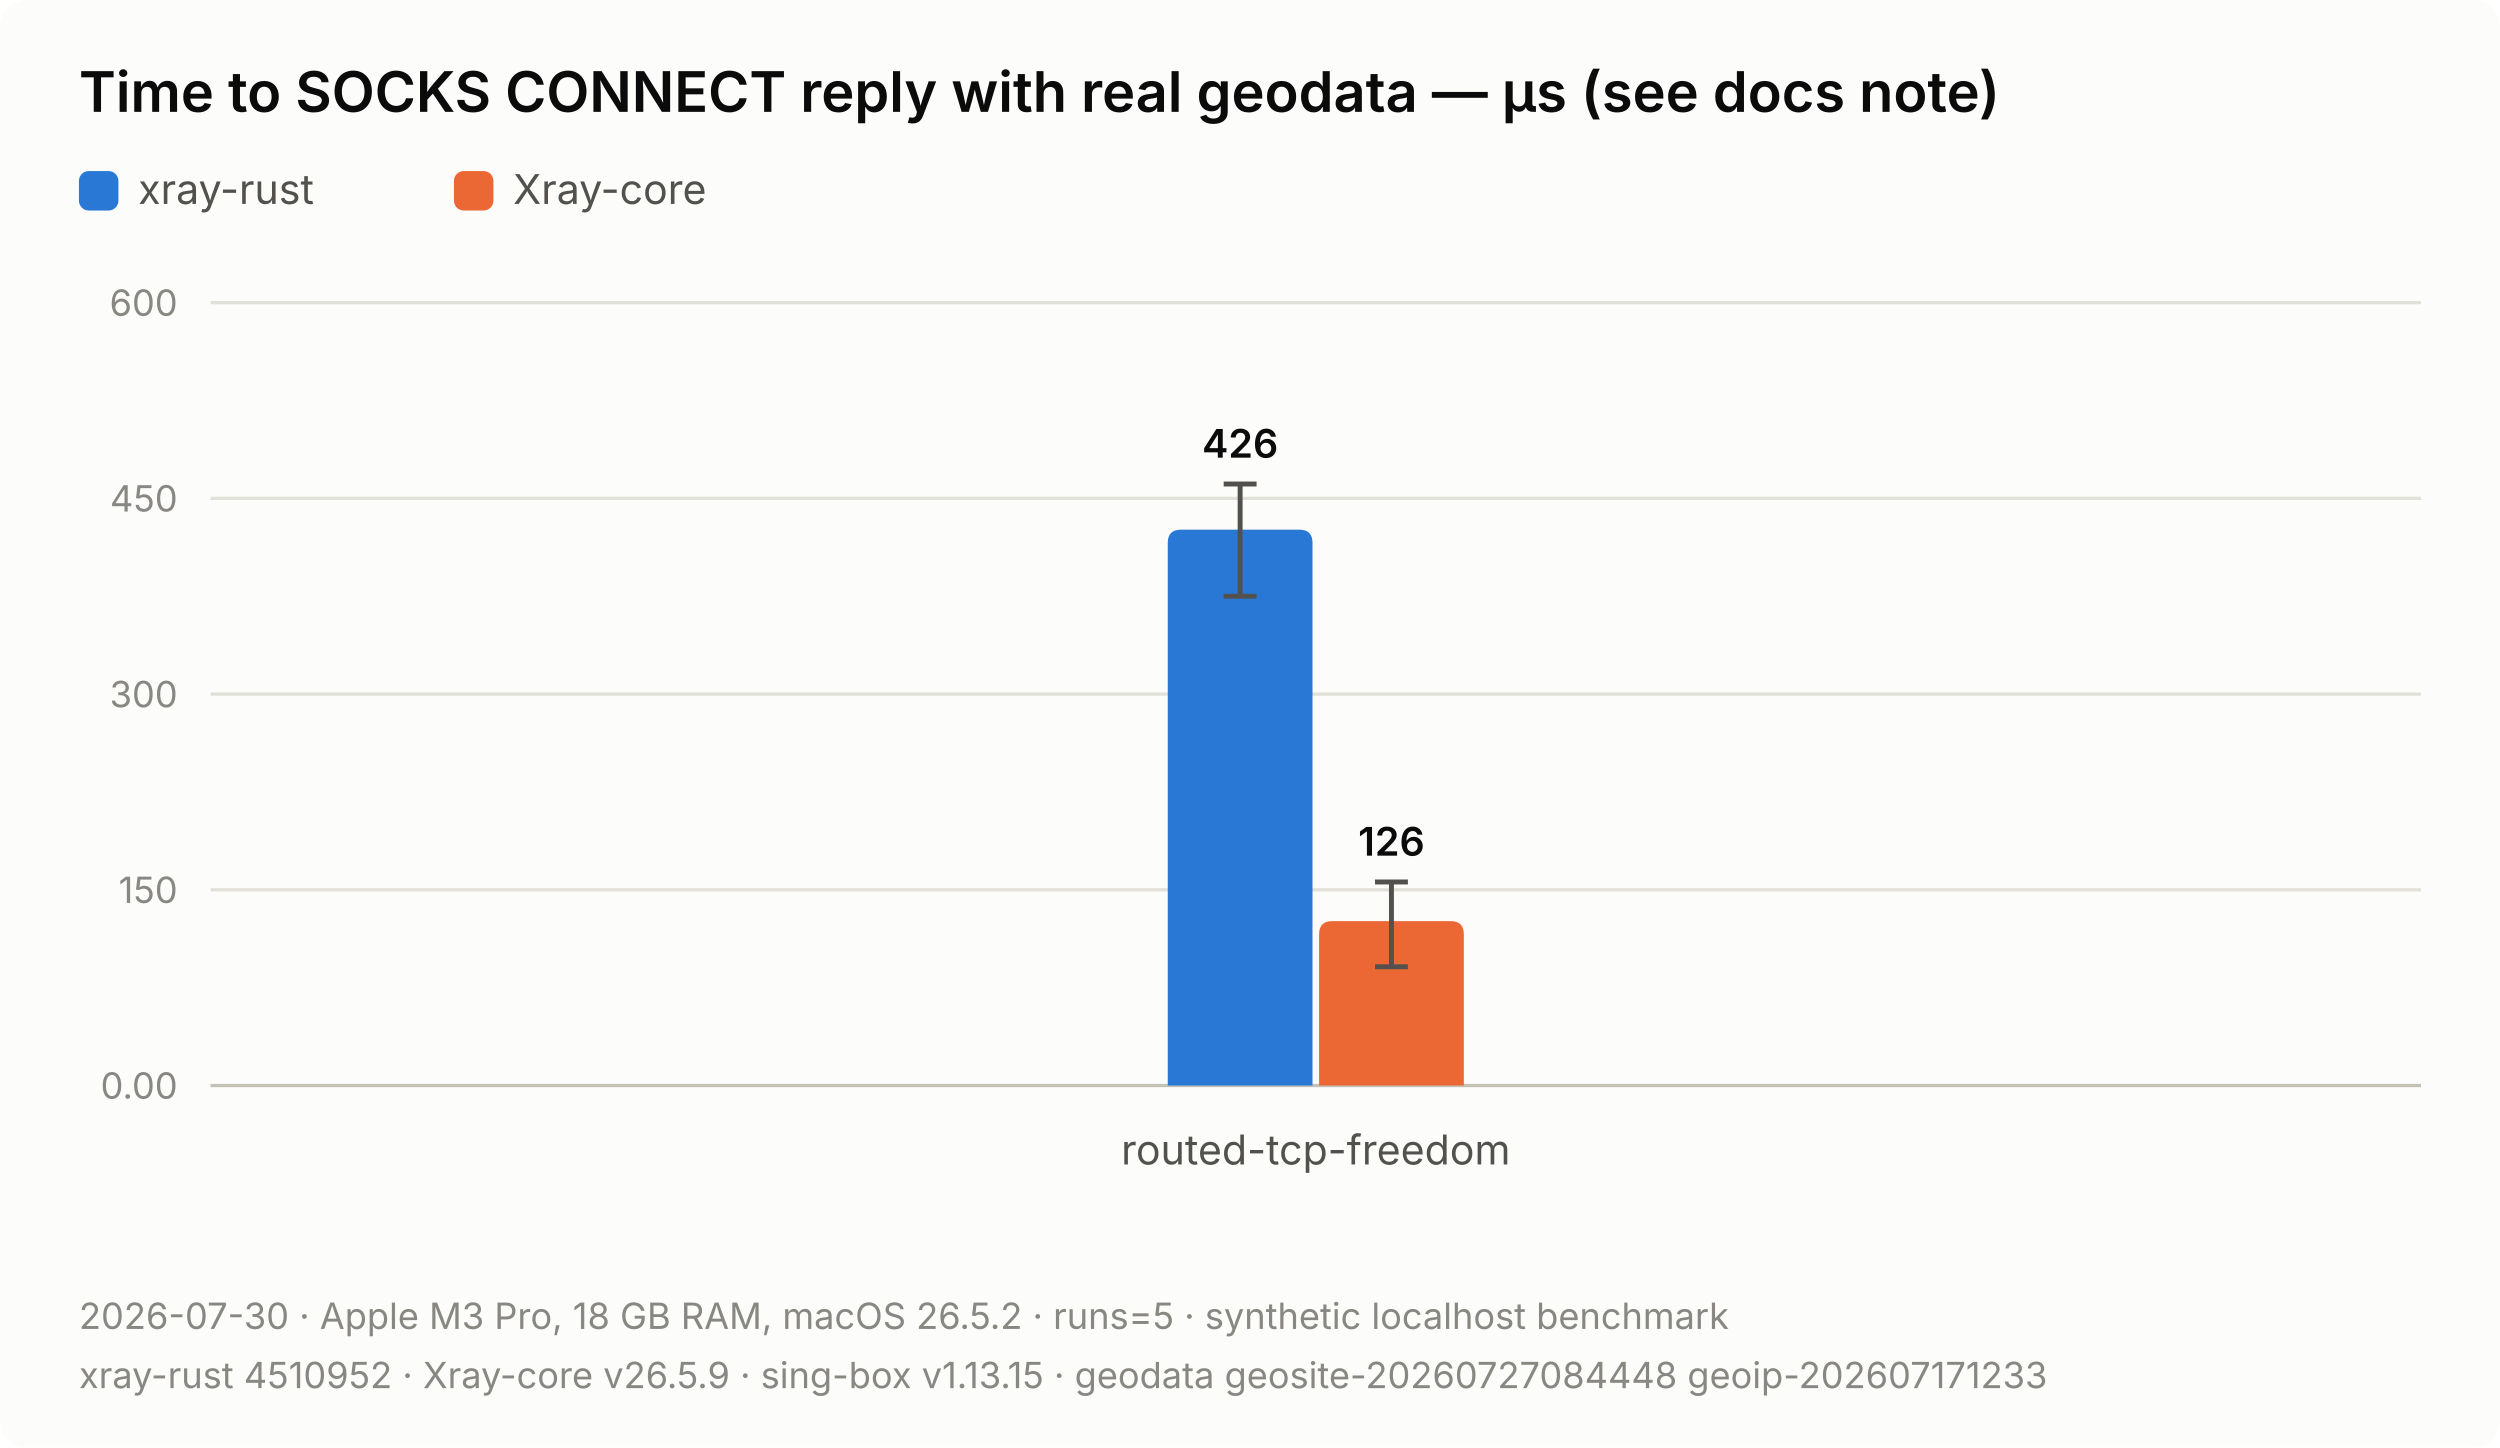
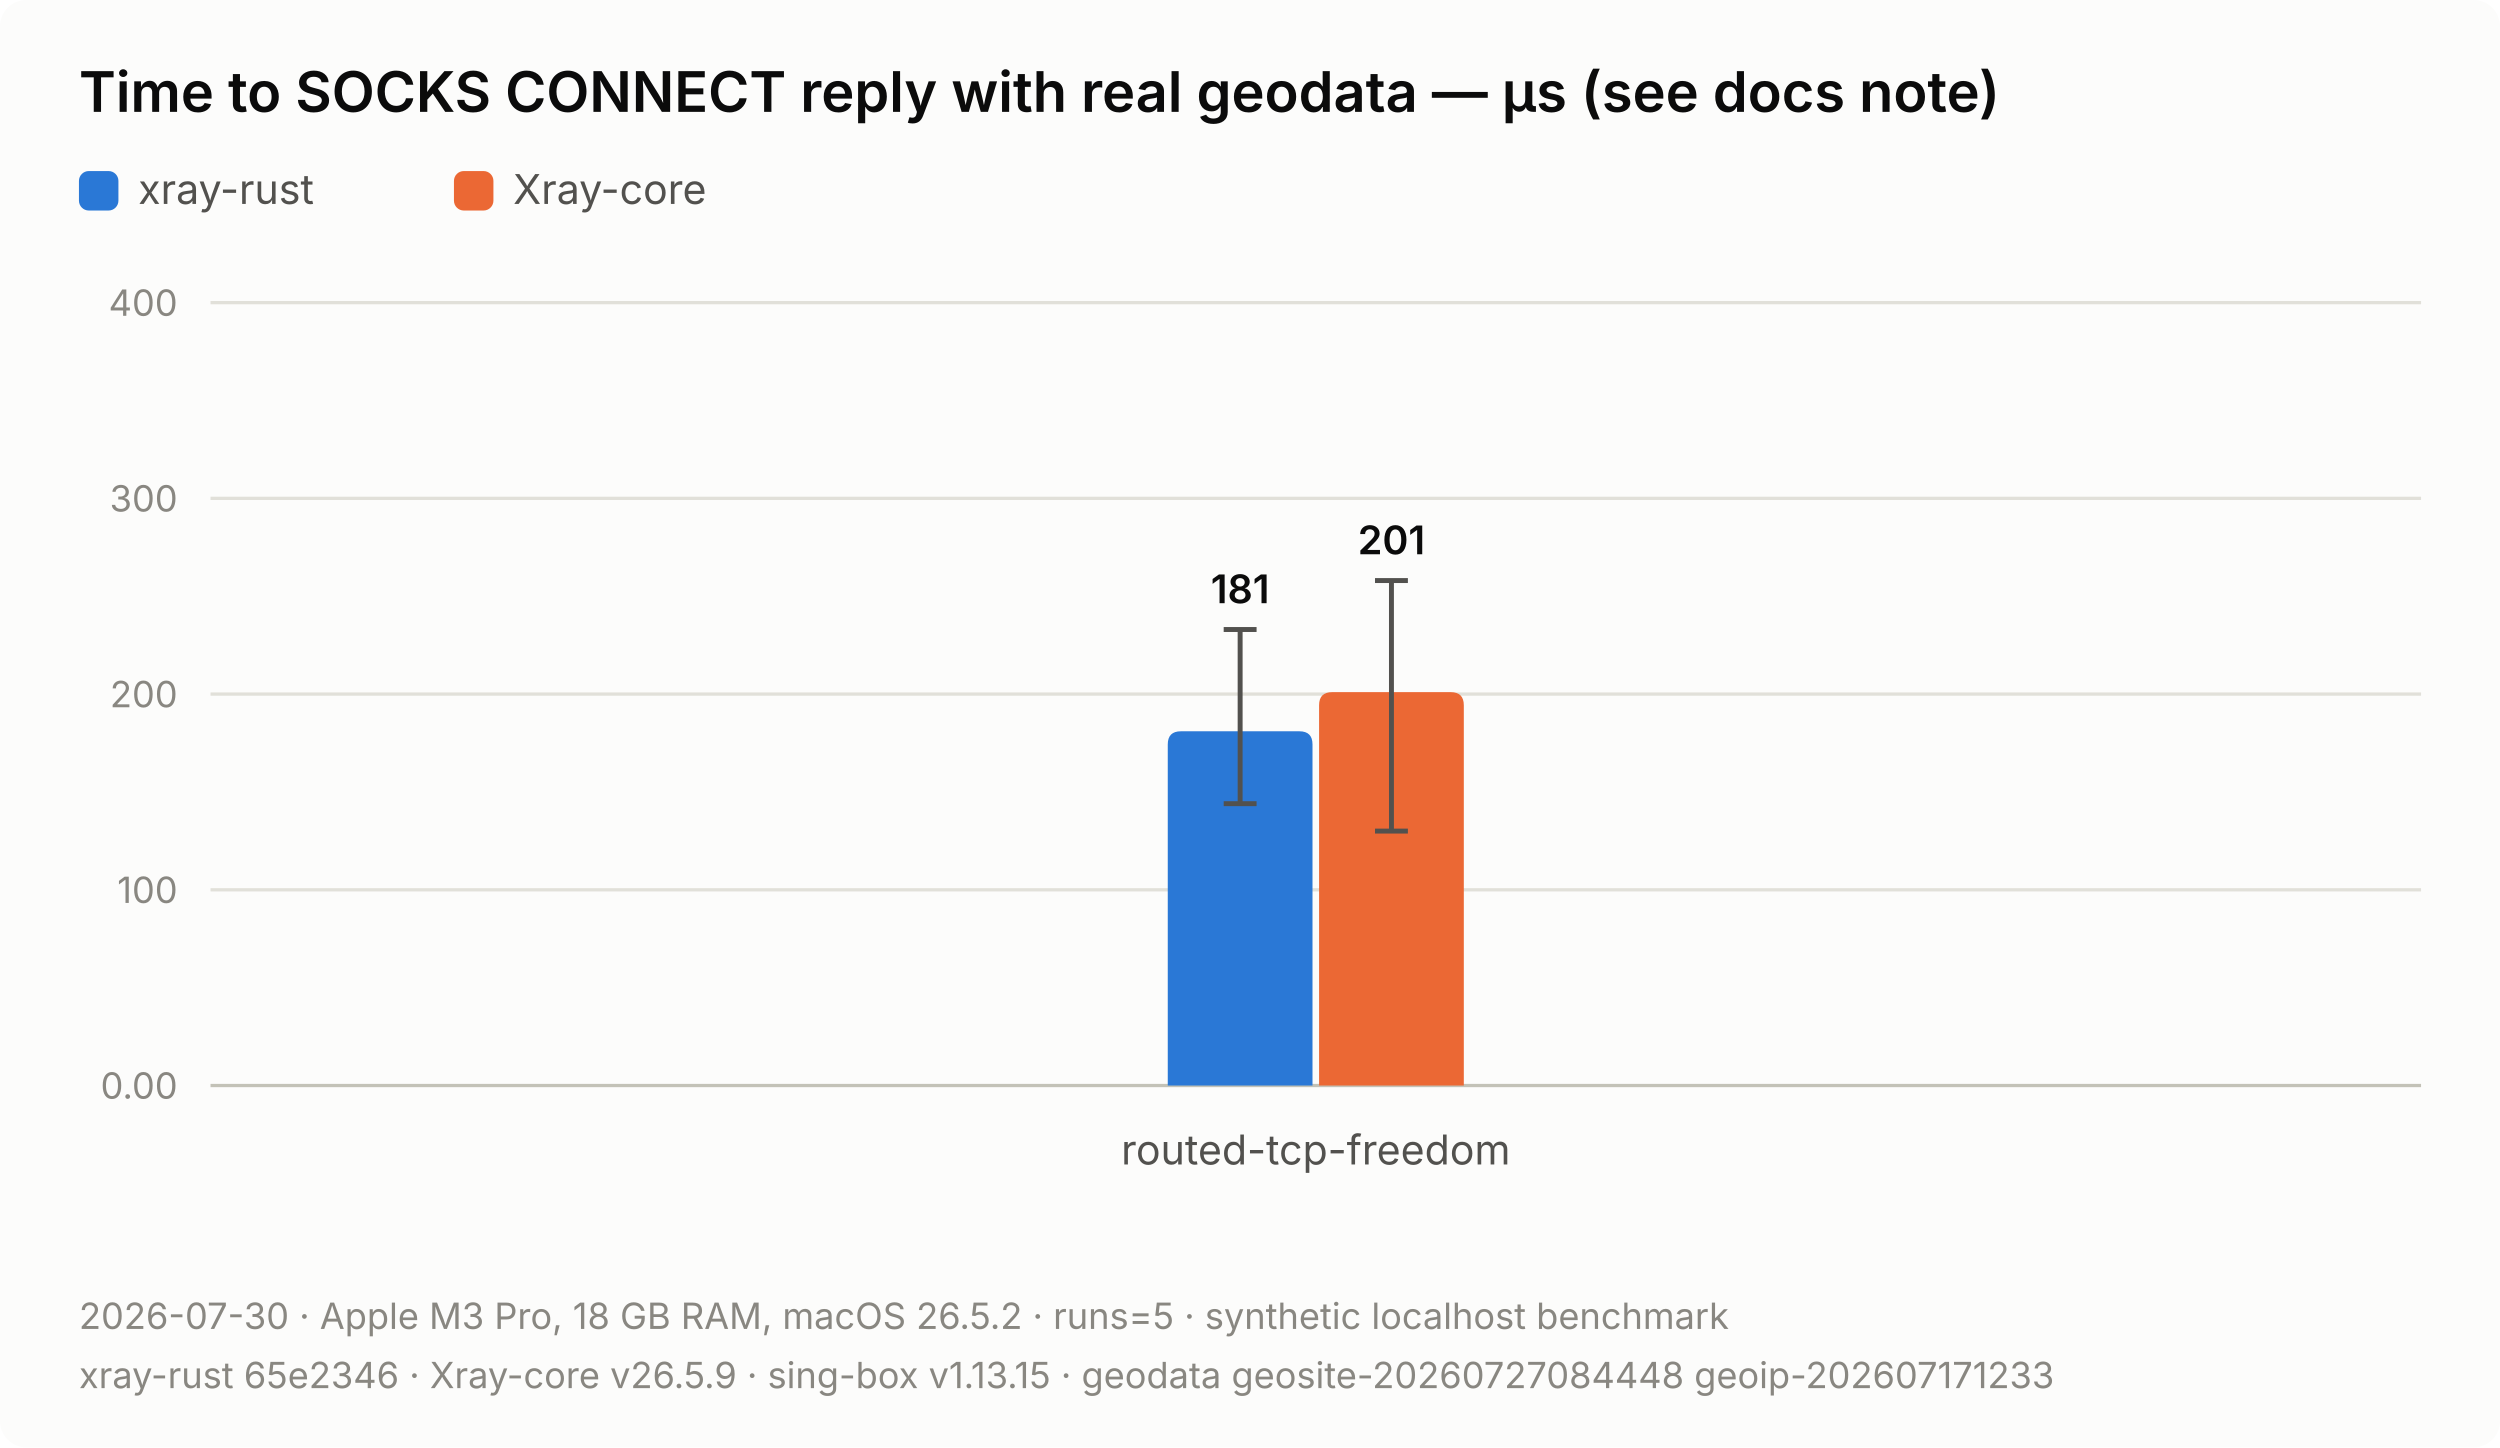
<svg xmlns="http://www.w3.org/2000/svg" width="760" height="440" viewBox="0 0 760 440" role="img" aria-label="Time to SOCKS CONNECT reply with real geodata — µs (see docs note)">
  <rect width="760" height="440" fill="#fcfcfb" rx="8" />
  <text x="24" y="34" font-family="system-ui, -apple-system, 'Segoe UI', sans-serif" font-size="17" font-weight="600" fill="#0b0b0b">Time to SOCKS CONNECT reply with real geodata — µs (see docs note)</text>
  <rect x="24.00" y="52" width="12" height="12" rx="3" fill="#2a78d6" />
  <text x="42.00" y="62" font-family="system-ui, -apple-system, 'Segoe UI', sans-serif" font-size="12.5" fill="#52514e">xray-rust</text>
  <rect x="138.00" y="52" width="12" height="12" rx="3" fill="#eb6834" />
  <text x="156.00" y="62" font-family="system-ui, -apple-system, 'Segoe UI', sans-serif" font-size="12.5" fill="#52514e">Xray-core</text>
  <text x="54" y="334.00" font-family="system-ui, -apple-system, 'Segoe UI', sans-serif" font-size="11" fill="#898781" text-anchor="end">0.00</text>
  <line x1="64" y1="270.50" x2="736" y2="270.50" stroke="#e1e0d9" stroke-width="1" />
-   <text x="54" y="274.50" font-family="system-ui, -apple-system, 'Segoe UI', sans-serif" font-size="11" fill="#898781" text-anchor="end">150</text>
+   <text x="54" y="274.50" font-family="system-ui, -apple-system, 'Segoe UI', sans-serif" font-size="11" fill="#898781" text-anchor="end">100</text>
  <line x1="64" y1="211.00" x2="736" y2="211.00" stroke="#e1e0d9" stroke-width="1" />
-   <text x="54" y="215.00" font-family="system-ui, -apple-system, 'Segoe UI', sans-serif" font-size="11" fill="#898781" text-anchor="end">300</text>
+   <text x="54" y="215.00" font-family="system-ui, -apple-system, 'Segoe UI', sans-serif" font-size="11" fill="#898781" text-anchor="end">200</text>
  <line x1="64" y1="151.50" x2="736" y2="151.50" stroke="#e1e0d9" stroke-width="1" />
-   <text x="54" y="155.50" font-family="system-ui, -apple-system, 'Segoe UI', sans-serif" font-size="11" fill="#898781" text-anchor="end">450</text>
+   <text x="54" y="155.50" font-family="system-ui, -apple-system, 'Segoe UI', sans-serif" font-size="11" fill="#898781" text-anchor="end">300</text>
  <line x1="64" y1="92.00" x2="736" y2="92.00" stroke="#e1e0d9" stroke-width="1" />
-   <text x="54" y="96.00" font-family="system-ui, -apple-system, 'Segoe UI', sans-serif" font-size="11" fill="#898781" text-anchor="end">600</text>
+   <text x="54" y="96.00" font-family="system-ui, -apple-system, 'Segoe UI', sans-serif" font-size="11" fill="#898781" text-anchor="end">400</text>
  <line x1="64" y1="330" x2="736" y2="330" stroke="#c3c2b7" stroke-width="1" />
-   <path d="M 355.00 330.00 L 355.00 165.02 Q 355.00 161.02 359.00 161.02 L 395.00 161.02 Q 399.00 161.02 399.00 165.02 L 399.00 330.00 Z" fill="#2a78d6" />
-   <line x1="377.00" y1="181.25" x2="377.00" y2="147.14" stroke="#52514e" stroke-width="1.5" />
-   <line x1="372.00" y1="181.25" x2="382.00" y2="181.25" stroke="#52514e" stroke-width="1.5" />
-   <line x1="372.00" y1="147.14" x2="382.00" y2="147.14" stroke="#52514e" stroke-width="1.5" />
-   <text x="377.00" y="139.14" font-family="system-ui, -apple-system, 'Segoe UI', sans-serif" font-size="12" font-weight="600" fill="#0b0b0b" text-anchor="middle">426</text>
-   <path d="M 401.00 330.00 L 401.00 284.02 Q 401.00 280.02 405.00 280.02 L 441.00 280.02 Q 445.00 280.02 445.00 284.02 L 445.00 330.00 Z" fill="#eb6834" />
-   <line x1="423.00" y1="293.90" x2="423.00" y2="268.12" stroke="#52514e" stroke-width="1.5" />
-   <line x1="418.00" y1="293.90" x2="428.00" y2="293.90" stroke="#52514e" stroke-width="1.5" />
-   <line x1="418.00" y1="268.12" x2="428.00" y2="268.12" stroke="#52514e" stroke-width="1.5" />
-   <text x="423.00" y="260.12" font-family="system-ui, -apple-system, 'Segoe UI', sans-serif" font-size="12" font-weight="600" fill="#0b0b0b" text-anchor="middle">126</text>
+   <path d="M 355.00 330.00 L 355.00 226.31 Q 355.00 222.31 359.00 222.31 L 395.00 222.31 Q 399.00 222.31 399.00 226.31 L 399.00 330.00 Z" fill="#2a78d6" />
+   <line x1="377.00" y1="244.32" x2="377.00" y2="191.37" stroke="#52514e" stroke-width="1.5" />
+   <line x1="372.00" y1="244.32" x2="382.00" y2="244.32" stroke="#52514e" stroke-width="1.5" />
+   <line x1="372.00" y1="191.37" x2="382.00" y2="191.37" stroke="#52514e" stroke-width="1.5" />
+   <text x="377.00" y="183.37" font-family="system-ui, -apple-system, 'Segoe UI', sans-serif" font-size="12" font-weight="600" fill="#0b0b0b" text-anchor="middle">181</text>
+   <path d="M 401.00 330.00 L 401.00 214.41 Q 401.00 210.41 405.00 210.41 L 441.00 210.41 Q 445.00 210.41 445.00 214.41 L 445.00 330.00 Z" fill="#eb6834" />
+   <line x1="423.00" y1="252.65" x2="423.00" y2="176.49" stroke="#52514e" stroke-width="1.5" />
+   <line x1="418.00" y1="252.65" x2="428.00" y2="252.65" stroke="#52514e" stroke-width="1.5" />
+   <line x1="418.00" y1="176.49" x2="428.00" y2="176.49" stroke="#52514e" stroke-width="1.5" />
+   <text x="423.00" y="168.49" font-family="system-ui, -apple-system, 'Segoe UI', sans-serif" font-size="12" font-weight="600" fill="#0b0b0b" text-anchor="middle">201</text>
  <text x="400.00" y="354" font-family="system-ui, -apple-system, 'Segoe UI', sans-serif" font-size="12.5" fill="#52514e" text-anchor="middle">routed-tcp-freedom</text>
  <text x="24" y="404" font-family="system-ui, -apple-system, 'Segoe UI', sans-serif" font-size="11" fill="#898781">2026-07-30 · Apple M3 Pro, 18 GB RAM, macOS 26.5.2 · runs=5 · synthetic localhost benchmark</text>
-   <text x="24" y="422" font-family="system-ui, -apple-system, 'Segoe UI', sans-serif" font-size="11" fill="#898781">xray-rust 4510952 · Xray-core v26.5.9 · sing-box v1.13.15 · geodata geosite-20260727084448 geoip-202607171233</text>
+   <text x="24" y="422" font-family="system-ui, -apple-system, 'Segoe UI', sans-serif" font-size="11" fill="#898781">xray-rust 65e2346 · Xray-core v26.5.9 · sing-box v1.13.15 · geodata geosite-20260727084448 geoip-202607171233</text>
</svg>
